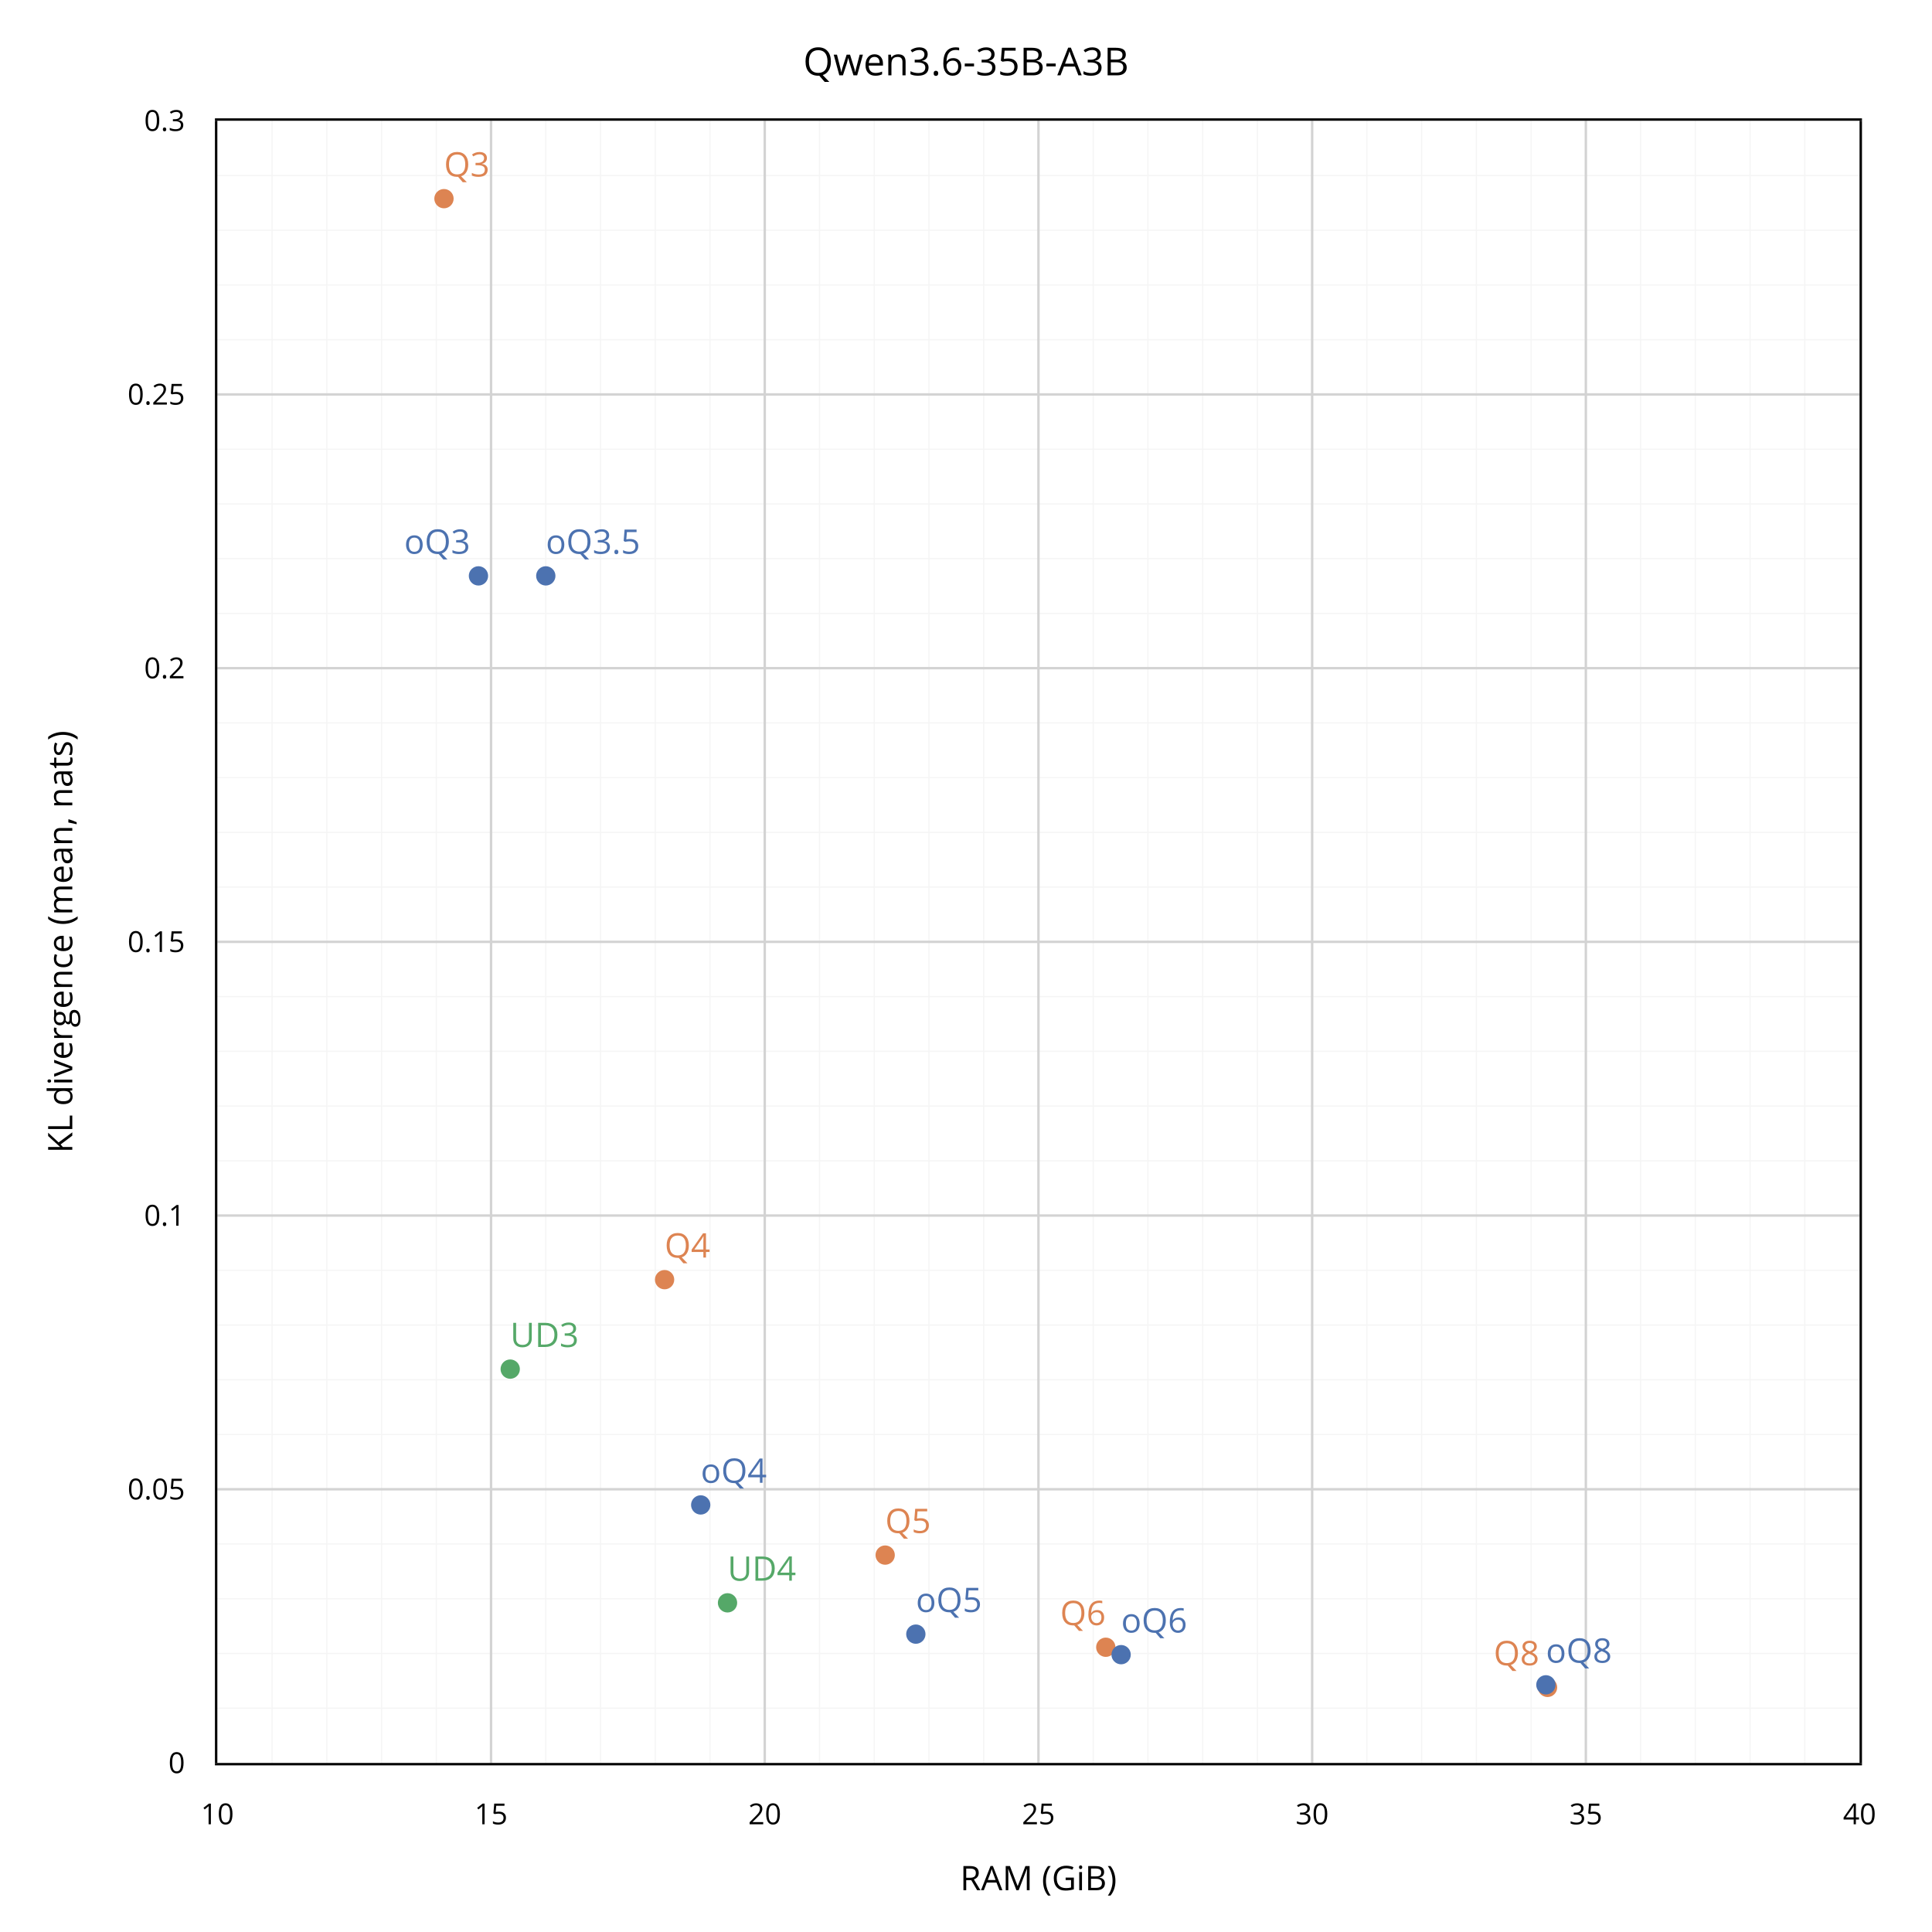
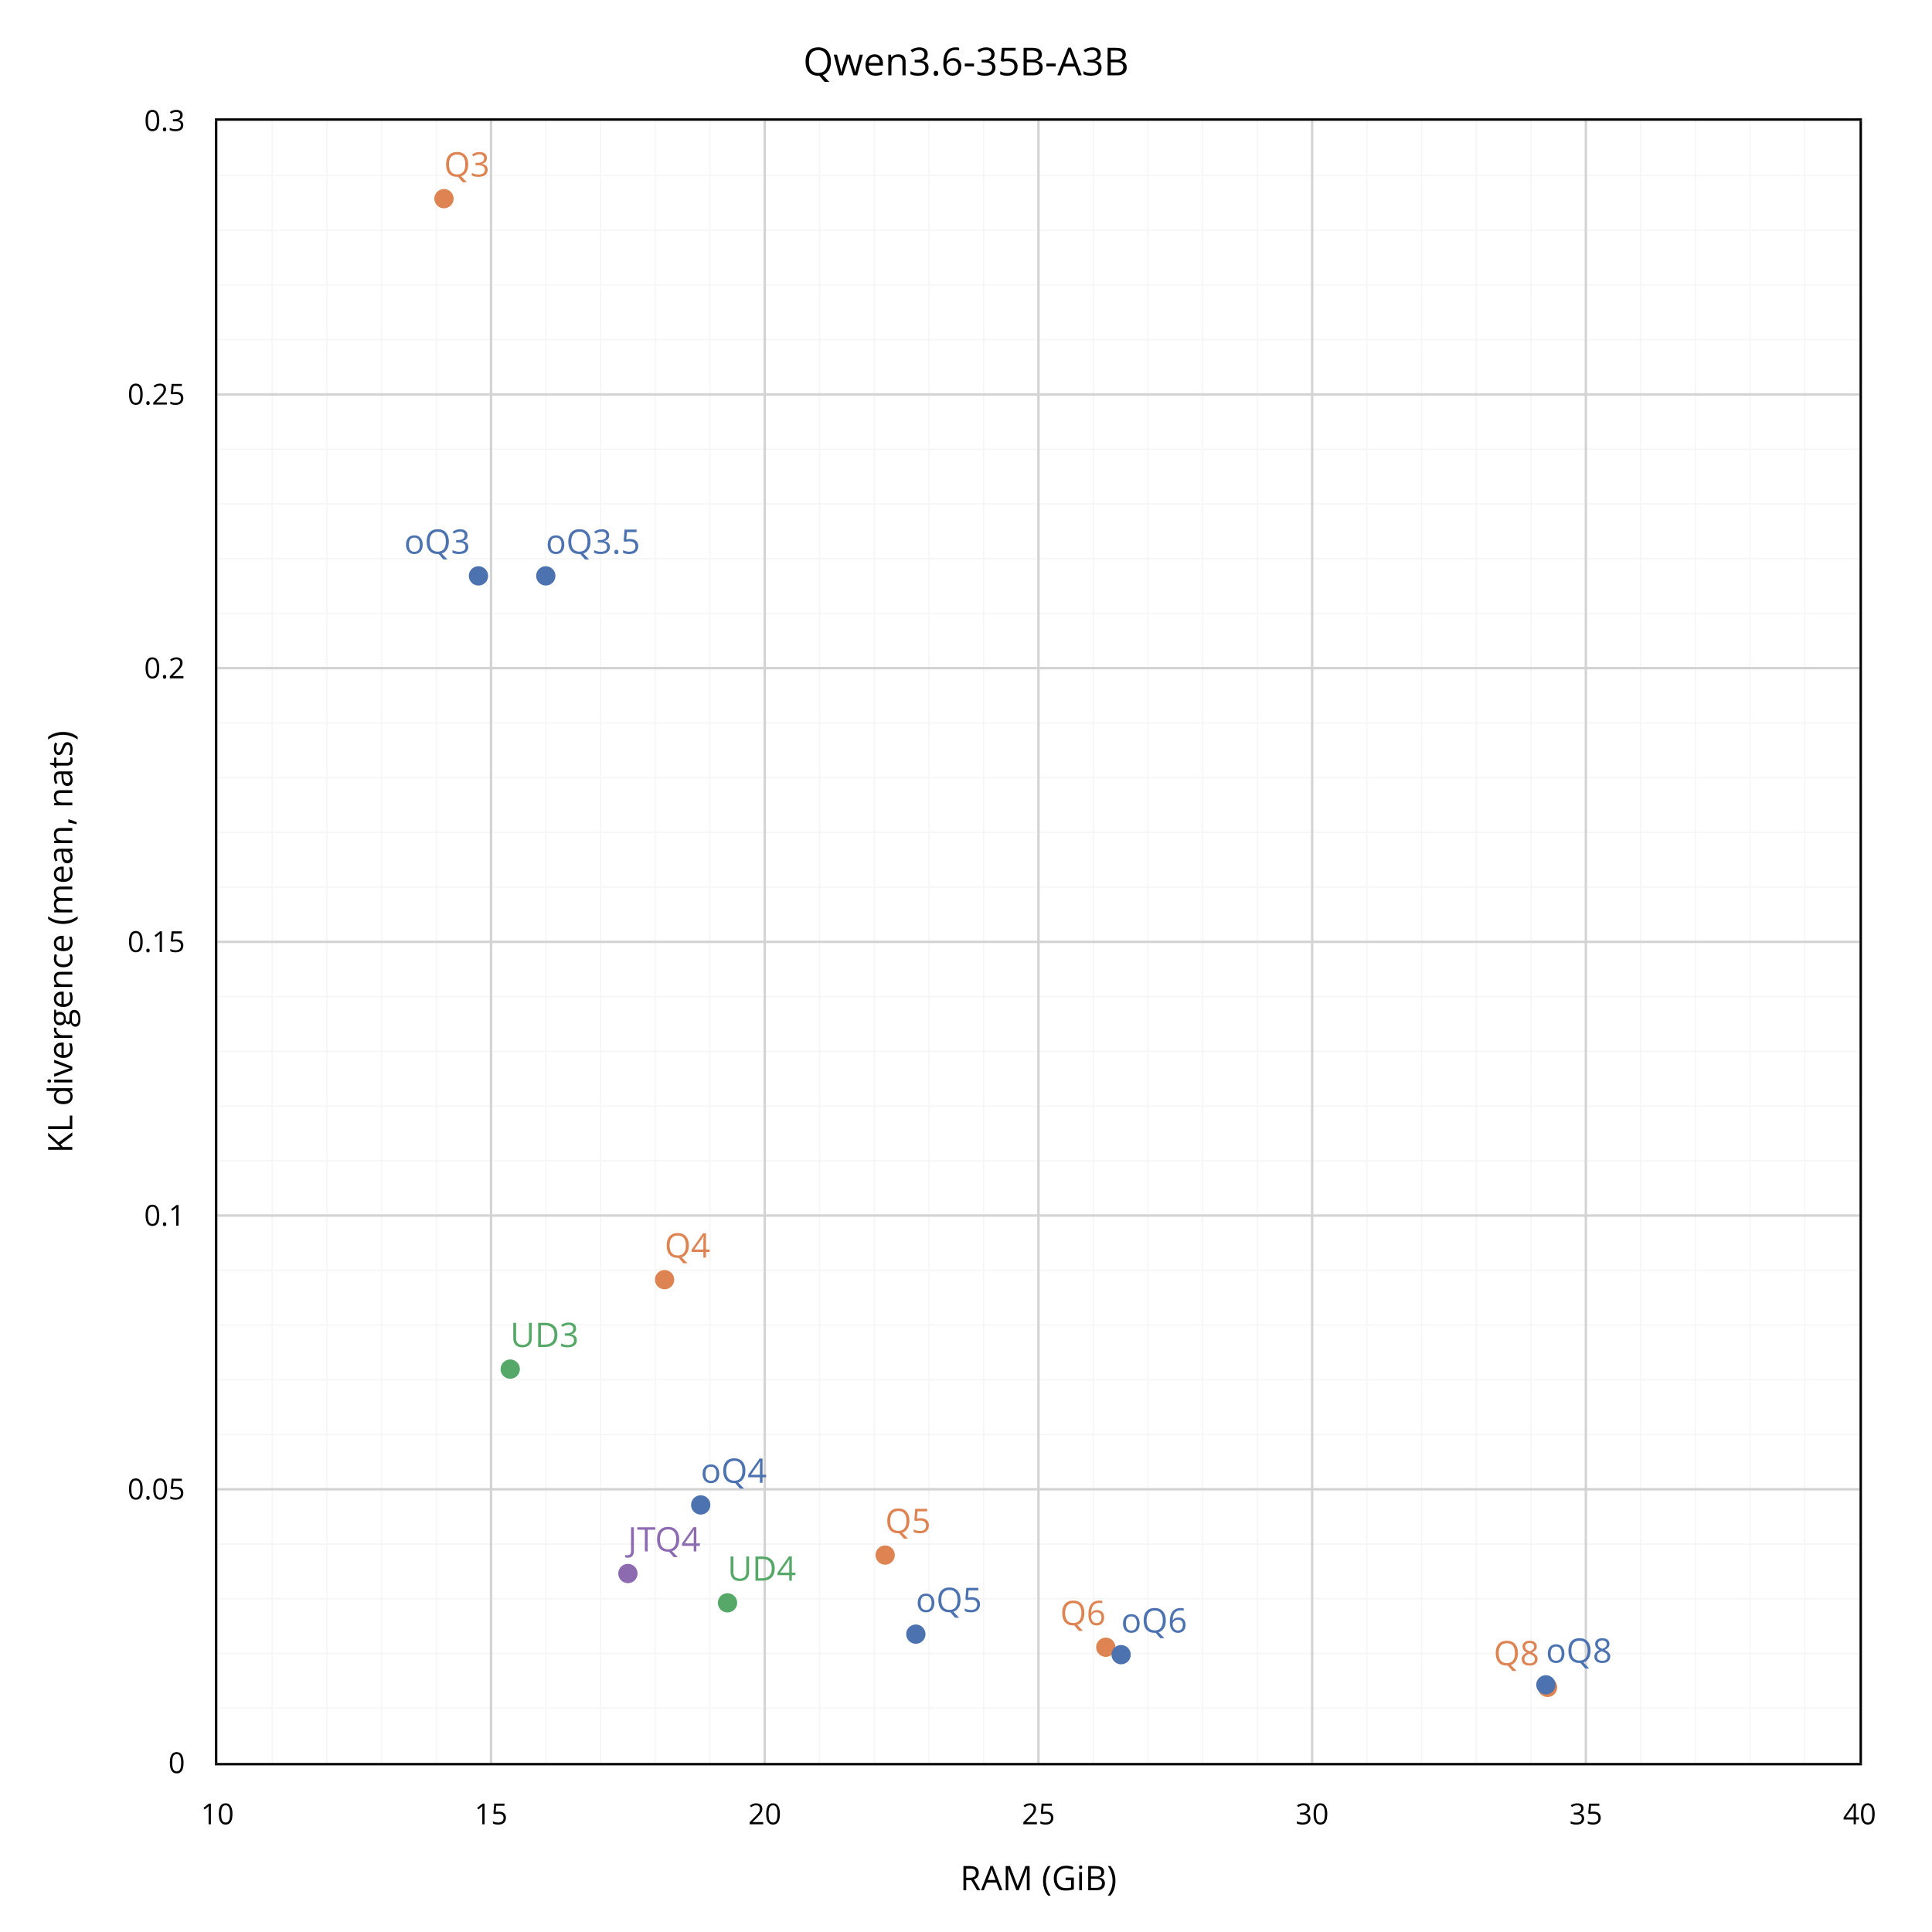
<svg xmlns="http://www.w3.org/2000/svg" class="main-svg" width="800" height="800" style="" viewBox="0 0 800 800">
  <rect x="0" y="0" width="800" height="800" style="fill: rgb(255, 255, 255); fill-opacity: 1;" />
-   <defs id="defs-5b185c">
+   <defs id="defs-17f2fd">
    <g class="clips">
-       <clipPath id="clip5b185cxyplot" class="plotclip">
+       <clipPath id="clip17f2fdxyplot" class="plotclip">
        <rect width="680" height="680" />
      </clipPath>
-       <clipPath class="axesclip" id="clip5b185cx">
+       <clipPath class="axesclip" id="clip17f2fdx">
        <rect x="90" y="0" width="680" height="800" />
      </clipPath>
-       <clipPath class="axesclip" id="clip5b185cy">
+       <clipPath class="axesclip" id="clip17f2fdy">
        <rect x="0" y="50" width="800" height="680" />
      </clipPath>
-       <clipPath class="axesclip" id="clip5b185cxy">
+       <clipPath class="axesclip" id="clip17f2fdxy">
        <rect x="90" y="50" width="680" height="680" />
      </clipPath>
    </g>
    <g class="gradients" />
    <g class="patterns" />
  </defs>
  <g class="bglayer" />
  <g class="layer-below">
    <g class="imagelayer" />
    <g class="shapelayer" />
  </g>
  <g class="cartesianlayer">
    <g class="subplot xy">
      <g class="layer-subplot">
        <g class="shapelayer" />
        <g class="imagelayer" />
      </g>
      <g class="minor-gridlayer">
        <g class="x">
          <path class="xgrid crisp" transform="translate(112.67,0)" d="M0,50v680" style="stroke: rgb(245, 245, 245); stroke-opacity: 1; stroke-width: 0.5px;" />
          <path class="xgrid crisp" transform="translate(135.33,0)" d="M0,50v680" style="stroke: rgb(245, 245, 245); stroke-opacity: 1; stroke-width: 0.5px;" />
          <path class="xgrid crisp" transform="translate(158,0)" d="M0,50v680" style="stroke: rgb(245, 245, 245); stroke-opacity: 1; stroke-width: 0.5px;" />
          <path class="xgrid crisp" transform="translate(180.67,0)" d="M0,50v680" style="stroke: rgb(245, 245, 245); stroke-opacity: 1; stroke-width: 0.5px;" />
          <path class="xgrid crisp" transform="translate(226,0)" d="M0,50v680" style="stroke: rgb(245, 245, 245); stroke-opacity: 1; stroke-width: 0.5px;" />
          <path class="xgrid crisp" transform="translate(248.67,0)" d="M0,50v680" style="stroke: rgb(245, 245, 245); stroke-opacity: 1; stroke-width: 0.5px;" />
          <path class="xgrid crisp" transform="translate(271.33,0)" d="M0,50v680" style="stroke: rgb(245, 245, 245); stroke-opacity: 1; stroke-width: 0.5px;" />
          <path class="xgrid crisp" transform="translate(294,0)" d="M0,50v680" style="stroke: rgb(245, 245, 245); stroke-opacity: 1; stroke-width: 0.5px;" />
          <path class="xgrid crisp" transform="translate(339.33,0)" d="M0,50v680" style="stroke: rgb(245, 245, 245); stroke-opacity: 1; stroke-width: 0.5px;" />
          <path class="xgrid crisp" transform="translate(362,0)" d="M0,50v680" style="stroke: rgb(245, 245, 245); stroke-opacity: 1; stroke-width: 0.5px;" />
          <path class="xgrid crisp" transform="translate(384.67,0)" d="M0,50v680" style="stroke: rgb(245, 245, 245); stroke-opacity: 1; stroke-width: 0.5px;" />
          <path class="xgrid crisp" transform="translate(407.33,0)" d="M0,50v680" style="stroke: rgb(245, 245, 245); stroke-opacity: 1; stroke-width: 0.5px;" />
          <path class="xgrid crisp" transform="translate(452.67,0)" d="M0,50v680" style="stroke: rgb(245, 245, 245); stroke-opacity: 1; stroke-width: 0.5px;" />
          <path class="xgrid crisp" transform="translate(475.33,0)" d="M0,50v680" style="stroke: rgb(245, 245, 245); stroke-opacity: 1; stroke-width: 0.5px;" />
          <path class="xgrid crisp" transform="translate(498,0)" d="M0,50v680" style="stroke: rgb(245, 245, 245); stroke-opacity: 1; stroke-width: 0.5px;" />
          <path class="xgrid crisp" transform="translate(520.67,0)" d="M0,50v680" style="stroke: rgb(245, 245, 245); stroke-opacity: 1; stroke-width: 0.5px;" />
          <path class="xgrid crisp" transform="translate(566,0)" d="M0,50v680" style="stroke: rgb(245, 245, 245); stroke-opacity: 1; stroke-width: 0.5px;" />
          <path class="xgrid crisp" transform="translate(588.67,0)" d="M0,50v680" style="stroke: rgb(245, 245, 245); stroke-opacity: 1; stroke-width: 0.5px;" />
          <path class="xgrid crisp" transform="translate(611.33,0)" d="M0,50v680" style="stroke: rgb(245, 245, 245); stroke-opacity: 1; stroke-width: 0.5px;" />
          <path class="xgrid crisp" transform="translate(634,0)" d="M0,50v680" style="stroke: rgb(245, 245, 245); stroke-opacity: 1; stroke-width: 0.5px;" />
          <path class="xgrid crisp" transform="translate(679.33,0)" d="M0,50v680" style="stroke: rgb(245, 245, 245); stroke-opacity: 1; stroke-width: 0.5px;" />
          <path class="xgrid crisp" transform="translate(702,0)" d="M0,50v680" style="stroke: rgb(245, 245, 245); stroke-opacity: 1; stroke-width: 0.5px;" />
          <path class="xgrid crisp" transform="translate(724.67,0)" d="M0,50v680" style="stroke: rgb(245, 245, 245); stroke-opacity: 1; stroke-width: 0.5px;" />
          <path class="xgrid crisp" transform="translate(747.33,0)" d="M0,50v680" style="stroke: rgb(245, 245, 245); stroke-opacity: 1; stroke-width: 0.5px;" />
        </g>
        <g class="y">
          <path class="ygrid crisp" transform="translate(0,707.33)" d="M90,0h680" style="stroke: rgb(245, 245, 245); stroke-opacity: 1; stroke-width: 0.5px;" />
          <path class="ygrid crisp" transform="translate(0,684.67)" d="M90,0h680" style="stroke: rgb(245, 245, 245); stroke-opacity: 1; stroke-width: 0.5px;" />
          <path class="ygrid crisp" transform="translate(0,662)" d="M90,0h680" style="stroke: rgb(245, 245, 245); stroke-opacity: 1; stroke-width: 0.5px;" />
          <path class="ygrid crisp" transform="translate(0,639.33)" d="M90,0h680" style="stroke: rgb(245, 245, 245); stroke-opacity: 1; stroke-width: 0.5px;" />
          <path class="ygrid crisp" transform="translate(0,594)" d="M90,0h680" style="stroke: rgb(245, 245, 245); stroke-opacity: 1; stroke-width: 0.5px;" />
          <path class="ygrid crisp" transform="translate(0,571.33)" d="M90,0h680" style="stroke: rgb(245, 245, 245); stroke-opacity: 1; stroke-width: 0.5px;" />
          <path class="ygrid crisp" transform="translate(0,548.67)" d="M90,0h680" style="stroke: rgb(245, 245, 245); stroke-opacity: 1; stroke-width: 0.5px;" />
          <path class="ygrid crisp" transform="translate(0,526)" d="M90,0h680" style="stroke: rgb(245, 245, 245); stroke-opacity: 1; stroke-width: 0.5px;" />
          <path class="ygrid crisp" transform="translate(0,480.67)" d="M90,0h680" style="stroke: rgb(245, 245, 245); stroke-opacity: 1; stroke-width: 0.5px;" />
          <path class="ygrid crisp" transform="translate(0,458)" d="M90,0h680" style="stroke: rgb(245, 245, 245); stroke-opacity: 1; stroke-width: 0.5px;" />
          <path class="ygrid crisp" transform="translate(0,435.33)" d="M90,0h680" style="stroke: rgb(245, 245, 245); stroke-opacity: 1; stroke-width: 0.5px;" />
          <path class="ygrid crisp" transform="translate(0,412.67)" d="M90,0h680" style="stroke: rgb(245, 245, 245); stroke-opacity: 1; stroke-width: 0.5px;" />
          <path class="ygrid crisp" transform="translate(0,367.33)" d="M90,0h680" style="stroke: rgb(245, 245, 245); stroke-opacity: 1; stroke-width: 0.5px;" />
          <path class="ygrid crisp" transform="translate(0,344.67)" d="M90,0h680" style="stroke: rgb(245, 245, 245); stroke-opacity: 1; stroke-width: 0.5px;" />
          <path class="ygrid crisp" transform="translate(0,322)" d="M90,0h680" style="stroke: rgb(245, 245, 245); stroke-opacity: 1; stroke-width: 0.5px;" />
          <path class="ygrid crisp" transform="translate(0,299.33)" d="M90,0h680" style="stroke: rgb(245, 245, 245); stroke-opacity: 1; stroke-width: 0.5px;" />
          <path class="ygrid crisp" transform="translate(0,254)" d="M90,0h680" style="stroke: rgb(245, 245, 245); stroke-opacity: 1; stroke-width: 0.5px;" />
          <path class="ygrid crisp" transform="translate(0,231.33)" d="M90,0h680" style="stroke: rgb(245, 245, 245); stroke-opacity: 1; stroke-width: 0.5px;" />
          <path class="ygrid crisp" transform="translate(0,208.67)" d="M90,0h680" style="stroke: rgb(245, 245, 245); stroke-opacity: 1; stroke-width: 0.5px;" />
          <path class="ygrid crisp" transform="translate(0,186)" d="M90,0h680" style="stroke: rgb(245, 245, 245); stroke-opacity: 1; stroke-width: 0.5px;" />
          <path class="ygrid crisp" transform="translate(0,140.67)" d="M90,0h680" style="stroke: rgb(245, 245, 245); stroke-opacity: 1; stroke-width: 0.5px;" />
          <path class="ygrid crisp" transform="translate(0,118)" d="M90,0h680" style="stroke: rgb(245, 245, 245); stroke-opacity: 1; stroke-width: 0.5px;" />
          <path class="ygrid crisp" transform="translate(0,95.33)" d="M90,0h680" style="stroke: rgb(245, 245, 245); stroke-opacity: 1; stroke-width: 0.5px;" />
          <path class="ygrid crisp" transform="translate(0,72.67)" d="M90,0h680" style="stroke: rgb(245, 245, 245); stroke-opacity: 1; stroke-width: 0.5px;" />
        </g>
      </g>
      <g class="gridlayer">
        <g class="x">
          <path class="xgrid crisp" transform="translate(203.33,0)" d="M0,50v680" style="stroke: rgb(211, 211, 211); stroke-opacity: 1; stroke-width: 1px;" />
          <path class="xgrid crisp" transform="translate(316.67,0)" d="M0,50v680" style="stroke: rgb(211, 211, 211); stroke-opacity: 1; stroke-width: 1px;" />
          <path class="xgrid crisp" transform="translate(430,0)" d="M0,50v680" style="stroke: rgb(211, 211, 211); stroke-opacity: 1; stroke-width: 1px;" />
          <path class="xgrid crisp" transform="translate(543.33,0)" d="M0,50v680" style="stroke: rgb(211, 211, 211); stroke-opacity: 1; stroke-width: 1px;" />
          <path class="xgrid crisp" transform="translate(656.67,0)" d="M0,50v680" style="stroke: rgb(211, 211, 211); stroke-opacity: 1; stroke-width: 1px;" />
        </g>
        <g class="y">
          <path class="ygrid crisp" transform="translate(0,616.67)" d="M90,0h680" style="stroke: rgb(211, 211, 211); stroke-opacity: 1; stroke-width: 1px;" />
          <path class="ygrid crisp" transform="translate(0,503.33)" d="M90,0h680" style="stroke: rgb(211, 211, 211); stroke-opacity: 1; stroke-width: 1px;" />
          <path class="ygrid crisp" transform="translate(0,390)" d="M90,0h680" style="stroke: rgb(211, 211, 211); stroke-opacity: 1; stroke-width: 1px;" />
          <path class="ygrid crisp" transform="translate(0,276.67)" d="M90,0h680" style="stroke: rgb(211, 211, 211); stroke-opacity: 1; stroke-width: 1px;" />
          <path class="ygrid crisp" transform="translate(0,163.33)" d="M90,0h680" style="stroke: rgb(211, 211, 211); stroke-opacity: 1; stroke-width: 1px;" />
        </g>
      </g>
      <g class="zerolinelayer" />
      <g class="layer-between">
        <g class="shapelayer" />
        <g class="imagelayer" />
      </g>
      <path class="xlines-below" />
      <path class="ylines-below" />
      <g class="overlines-below" />
      <g class="xaxislayer-below" />
      <g class="yaxislayer-below" />
      <g class="overaxes-below" />
      <g class="overplot">
-         <g class="xy" transform="translate(90,50)" clip-path="url(#clip5b185cxyplot)">
+         <g class="xy" transform="translate(90,50)" clip-path="url(#clip17f2fdxyplot)">
          <g class="scatterlayer mlayer">
-             <g class="trace scatter tracedf01c6" style="stroke-miterlimit: 2; opacity: 1;">
+             <g class="trace scatter trace4e0a42" style="stroke-miterlimit: 2; opacity: 1;">
              <g class="fills" />
              <g class="errorbars" />
              <g class="lines" />
              <g class="points">
                <path class="point" transform="translate(93.84,32.26)" d="M4,0A4,4 0 1,1 0,-4A4,4 0 0,1 4,0Z" style="opacity: 1; stroke-width: 0px; fill: rgb(221, 132, 82); fill-opacity: 1;" />
                <path class="point" transform="translate(185.19,479.88)" d="M4,0A4,4 0 1,1 0,-4A4,4 0 0,1 4,0Z" style="opacity: 1; stroke-width: 0px; fill: rgb(221, 132, 82); fill-opacity: 1;" />
                <path class="point" transform="translate(276.53,593.93)" d="M4,0A4,4 0 1,1 0,-4A4,4 0 0,1 4,0Z" style="opacity: 1; stroke-width: 0px; fill: rgb(221, 132, 82); fill-opacity: 1;" />
                <path class="point" transform="translate(367.88,632.09)" d="M4,0A4,4 0 1,1 0,-4A4,4 0 0,1 4,0Z" style="opacity: 1; stroke-width: 0px; fill: rgb(221, 132, 82); fill-opacity: 1;" />
                <path class="point" transform="translate(550.8,648.71)" d="M4,0A4,4 0 1,1 0,-4A4,4 0 0,1 4,0Z" style="opacity: 1; stroke-width: 0px; fill: rgb(221, 132, 82); fill-opacity: 1;" />
              </g>
              <g class="text" />
            </g>
-             <g class="trace scatter tracef2cc0a" style="stroke-miterlimit: 2; opacity: 1;">
+             <g class="trace scatter trace33fda3" style="stroke-miterlimit: 2; opacity: 1;">
              <g class="fills" />
              <g class="errorbars" />
              <g class="lines" />
              <g class="points" />
              <g class="text">
                <g class="textpoint" transform="translate(0,-3.5)">
                  <text x="93.84" y="26.59" text-anchor="start" style="font-family: 'Open Sans', verdana, arial, sans-serif; font-size: 14px; fill: rgb(221, 132, 82); fill-opacity: 1; white-space: pre;">Q3</text>
                </g>
                <g class="textpoint" transform="translate(0,-3.5)">
                  <text x="185.19" y="474.22" text-anchor="start" style="font-family: 'Open Sans', verdana, arial, sans-serif; font-size: 14px; fill: rgb(221, 132, 82); fill-opacity: 1; white-space: pre;">Q4</text>
                </g>
                <g class="textpoint" transform="translate(0,-3.5)">
                  <text x="276.53" y="588.27" text-anchor="start" style="font-family: 'Open Sans', verdana, arial, sans-serif; font-size: 14px; fill: rgb(221, 132, 82); fill-opacity: 1; white-space: pre;">Q5</text>
                </g>
                <g class="textpoint" transform="translate(0,-3.5)">
                  <text x="367.88" y="626.42" text-anchor="end" style="font-family: 'Open Sans', verdana, arial, sans-serif; font-size: 14px; fill: rgb(221, 132, 82); fill-opacity: 1; white-space: pre;">Q6</text>
                </g>
                <g class="textpoint" transform="translate(0,-3.5)">
                  <text x="547.4" y="643.04" text-anchor="end" style="font-family: 'Open Sans', verdana, arial, sans-serif; font-size: 14px; fill: rgb(221, 132, 82); fill-opacity: 1; white-space: pre;">Q8</text>
                </g>
              </g>
            </g>
-             <g class="trace scatter trace70a3a1" style="stroke-miterlimit: 2; opacity: 1;">
+             <g class="trace scatter tracefcf435" style="stroke-miterlimit: 2; opacity: 1;">
              <g class="fills" />
              <g class="errorbars" />
              <g class="lines" />
              <g class="points">
                <path class="point" transform="translate(108.12,188.46)" d="M4,0A4,4 0 1,1 0,-4A4,4 0 0,1 4,0Z" style="opacity: 1; stroke-width: 0px; fill: rgb(76, 114, 176); fill-opacity: 1;" />
                <path class="point" transform="translate(136,188.46)" d="M4,0A4,4 0 1,1 0,-4A4,4 0 0,1 4,0Z" style="opacity: 1; stroke-width: 0px; fill: rgb(76, 114, 176); fill-opacity: 1;" />
                <path class="point" transform="translate(200.15,573.16)" d="M4,0A4,4 0 1,1 0,-4A4,4 0 0,1 4,0Z" style="opacity: 1; stroke-width: 0px; fill: rgb(76, 114, 176); fill-opacity: 1;" />
                <path class="point" transform="translate(289.23,626.66)" d="M4,0A4,4 0 1,1 0,-4A4,4 0 0,1 4,0Z" style="opacity: 1; stroke-width: 0px; fill: rgb(76, 114, 176); fill-opacity: 1;" />
                <path class="point" transform="translate(374.23,635.16)" d="M4,0A4,4 0 1,1 0,-4A4,4 0 0,1 4,0Z" style="opacity: 1; stroke-width: 0px; fill: rgb(76, 114, 176); fill-opacity: 1;" />
                <path class="point" transform="translate(550.12,647.65)" d="M4,0A4,4 0 1,1 0,-4A4,4 0 0,1 4,0Z" style="opacity: 1; stroke-width: 0px; fill: rgb(76, 114, 176); fill-opacity: 1;" />
              </g>
              <g class="text" />
            </g>
-             <g class="trace scatter trace535106" style="stroke-miterlimit: 2; opacity: 1;">
+             <g class="trace scatter trace29bdec" style="stroke-miterlimit: 2; opacity: 1;">
              <g class="fills" />
              <g class="errorbars" />
              <g class="lines" />
              <g class="points" />
              <g class="text">
                <g class="textpoint" transform="translate(0,-3.5)">
                  <text x="104.72" y="182.79" text-anchor="end" style="font-family: 'Open Sans', verdana, arial, sans-serif; font-size: 14px; fill: rgb(76, 114, 176); fill-opacity: 1; white-space: pre;">oQ3</text>
                </g>
                <g class="textpoint" transform="translate(0,-3.5)">
                  <text x="136" y="182.79" text-anchor="start" style="font-family: 'Open Sans', verdana, arial, sans-serif; font-size: 14px; fill: rgb(76, 114, 176); fill-opacity: 1; white-space: pre;">oQ3.5</text>
                </g>
                <g class="textpoint" transform="translate(0,-3.5)">
                  <text x="200.15" y="567.5" text-anchor="start" style="font-family: 'Open Sans', verdana, arial, sans-serif; font-size: 14px; fill: rgb(76, 114, 176); fill-opacity: 1; white-space: pre;">oQ4</text>
                </g>
                <g class="textpoint" transform="translate(0,-3.5)">
                  <text x="289.23" y="620.99" text-anchor="start" style="font-family: 'Open Sans', verdana, arial, sans-serif; font-size: 14px; fill: rgb(76, 114, 176); fill-opacity: 1; white-space: pre;">oQ5</text>
                </g>
                <g class="textpoint" transform="translate(0,-3.5)">
                  <text x="374.23" y="629.49" text-anchor="start" style="font-family: 'Open Sans', verdana, arial, sans-serif; font-size: 14px; fill: rgb(76, 114, 176); fill-opacity: 1; white-space: pre;">oQ6</text>
                </g>
                <g class="textpoint" transform="translate(0,-3.5)">
                  <text x="550.12" y="641.98" text-anchor="start" style="font-family: 'Open Sans', verdana, arial, sans-serif; font-size: 14px; fill: rgb(76, 114, 176); fill-opacity: 1; white-space: pre;">oQ8</text>
                </g>
              </g>
            </g>
-             <g class="trace scatter tracead9ea1" style="stroke-miterlimit: 2; opacity: 1;">
+             <g class="trace scatter tracecf7086" style="stroke-miterlimit: 2; opacity: 1;">
              <g class="fills" />
              <g class="errorbars" />
              <g class="lines" />
              <g class="points">
                <path class="point" transform="translate(121.27,516.92)" d="M4,0A4,4 0 1,1 0,-4A4,4 0 0,1 4,0Z" style="opacity: 1; stroke-width: 0px; fill: rgb(85, 168, 104); fill-opacity: 1;" />
                <path class="point" transform="translate(211.25,613.7)" d="M4,0A4,4 0 1,1 0,-4A4,4 0 0,1 4,0Z" style="opacity: 1; stroke-width: 0px; fill: rgb(85, 168, 104); fill-opacity: 1;" />
              </g>
              <g class="text" />
            </g>
-             <g class="trace scatter trace21de30" style="stroke-miterlimit: 2; opacity: 1;">
+             <g class="trace scatter trace5f4a7f" style="stroke-miterlimit: 2; opacity: 1;">
              <g class="fills" />
              <g class="errorbars" />
              <g class="lines" />
              <g class="points" />
              <g class="text">
                <g class="textpoint" transform="translate(0,-3.5)">
                  <text x="121.27" y="511.26" text-anchor="start" style="font-family: 'Open Sans', verdana, arial, sans-serif; font-size: 14px; fill: rgb(85, 168, 104); fill-opacity: 1; white-space: pre;">UD3</text>
                </g>
                <g class="textpoint" transform="translate(0,-3.5)">
                  <text x="211.25" y="608.03" text-anchor="start" style="font-family: 'Open Sans', verdana, arial, sans-serif; font-size: 14px; fill: rgb(85, 168, 104); fill-opacity: 1; white-space: pre;">UD4</text>
+                 </g>
+               </g>
+             </g>
+             <g class="trace scatter trace422d69" style="stroke-miterlimit: 2; opacity: 1;">
+               <g class="fills" />
+               <g class="errorbars" />
+               <g class="lines" />
+               <g class="points">
+                 <path class="point" transform="translate(170,601.56)" d="M4,0A4,4 0 1,1 0,-4A4,4 0 0,1 4,0Z" style="opacity: 1; stroke-width: 0px; fill: rgb(140, 107, 177); fill-opacity: 1;" />
+               </g>
+               <g class="text" />
+             </g>
+             <g class="trace scatter trace66ae09" style="stroke-miterlimit: 2; opacity: 1;">
+               <g class="fills" />
+               <g class="errorbars" />
+               <g class="lines" />
+               <g class="points" />
+               <g class="text">
+                 <g class="textpoint" transform="translate(0,-3.5)">
+                   <text x="170" y="595.9" text-anchor="start" style="font-family: 'Open Sans', verdana, arial, sans-serif; font-size: 14px; fill: rgb(140, 107, 177); fill-opacity: 1; white-space: pre;">JTQ4</text>
                </g>
              </g>
            </g>
          </g>
        </g>
      </g>
      <g class="zerolinelayer-above" />
      <path class="xlines-above crisp" d="M89,730.5H771M89,49.5H771" style="fill: none; stroke-width: 1px; stroke: rgb(0, 0, 0); stroke-opacity: 1;" />
      <path class="ylines-above crisp" d="M89.5,50V730M770.5,50V730" style="fill: none; stroke-width: 1px; stroke: rgb(0, 0, 0); stroke-opacity: 1;" />
      <g class="overlines-above" />
      <g class="xaxislayer-above">
        <g class="xtick">
          <text text-anchor="middle" x="0" y="745.4" transform="translate(90,10)" style="font-family: 'Open Sans', verdana, arial, sans-serif; font-size: 12px; fill: rgb(0, 0, 0); fill-opacity: 1; white-space: pre;">10</text>
        </g>
        <g class="xtick">
          <text text-anchor="middle" x="0" y="745.4" style="font-family: 'Open Sans', verdana, arial, sans-serif; font-size: 12px; fill: rgb(0, 0, 0); fill-opacity: 1; white-space: pre;" transform="translate(203.33,10)">15</text>
        </g>
        <g class="xtick">
          <text text-anchor="middle" x="0" y="745.4" style="font-family: 'Open Sans', verdana, arial, sans-serif; font-size: 12px; fill: rgb(0, 0, 0); fill-opacity: 1; white-space: pre;" transform="translate(316.67,10)">20</text>
        </g>
        <g class="xtick">
          <text text-anchor="middle" x="0" y="745.4" style="font-family: 'Open Sans', verdana, arial, sans-serif; font-size: 12px; fill: rgb(0, 0, 0); fill-opacity: 1; white-space: pre;" transform="translate(430,10)">25</text>
        </g>
        <g class="xtick">
          <text text-anchor="middle" x="0" y="745.4" style="font-family: 'Open Sans', verdana, arial, sans-serif; font-size: 12px; fill: rgb(0, 0, 0); fill-opacity: 1; white-space: pre;" transform="translate(543.33,10)">30</text>
        </g>
        <g class="xtick">
          <text text-anchor="middle" x="0" y="745.4" style="font-family: 'Open Sans', verdana, arial, sans-serif; font-size: 12px; fill: rgb(0, 0, 0); fill-opacity: 1; white-space: pre;" transform="translate(656.67,10)">35</text>
        </g>
        <g class="xtick">
          <text text-anchor="middle" x="0" y="745.4" style="font-family: 'Open Sans', verdana, arial, sans-serif; font-size: 12px; fill: rgb(0, 0, 0); fill-opacity: 1; white-space: pre;" transform="translate(770,10)">40</text>
        </g>
      </g>
      <g class="yaxislayer-above">
        <g class="ytick">
          <text text-anchor="end" x="86.6" y="4.2" transform="translate(-10,730)" style="font-family: 'Open Sans', verdana, arial, sans-serif; font-size: 12px; fill: rgb(0, 0, 0); fill-opacity: 1; white-space: pre;">0</text>
        </g>
        <g class="ytick">
          <text text-anchor="end" x="86.6" y="4.2" style="font-family: 'Open Sans', verdana, arial, sans-serif; font-size: 12px; fill: rgb(0, 0, 0); fill-opacity: 1; white-space: pre;" transform="translate(-10,616.67)">0.05</text>
        </g>
        <g class="ytick">
          <text text-anchor="end" x="86.6" y="4.2" style="font-family: 'Open Sans', verdana, arial, sans-serif; font-size: 12px; fill: rgb(0, 0, 0); fill-opacity: 1; white-space: pre;" transform="translate(-10,503.33)">0.1</text>
        </g>
        <g class="ytick">
          <text text-anchor="end" x="86.6" y="4.2" style="font-family: 'Open Sans', verdana, arial, sans-serif; font-size: 12px; fill: rgb(0, 0, 0); fill-opacity: 1; white-space: pre;" transform="translate(-10,390)">0.15</text>
        </g>
        <g class="ytick">
          <text text-anchor="end" x="86.6" y="4.2" style="font-family: 'Open Sans', verdana, arial, sans-serif; font-size: 12px; fill: rgb(0, 0, 0); fill-opacity: 1; white-space: pre;" transform="translate(-10,276.67)">0.2</text>
        </g>
        <g class="ytick">
          <text text-anchor="end" x="86.6" y="4.2" style="font-family: 'Open Sans', verdana, arial, sans-serif; font-size: 12px; fill: rgb(0, 0, 0); fill-opacity: 1; white-space: pre;" transform="translate(-10,163.33)">0.25</text>
        </g>
        <g class="ytick">
          <text text-anchor="end" x="86.6" y="4.2" style="font-family: 'Open Sans', verdana, arial, sans-serif; font-size: 12px; fill: rgb(0, 0, 0); fill-opacity: 1; white-space: pre;" transform="translate(-10,50)">0.3</text>
        </g>
      </g>
      <g class="overaxes-above" />
    </g>
  </g>
  <g class="polarlayer" />
  <g class="smithlayer" />
  <g class="ternarylayer" />
  <g class="geolayer" />
  <g class="funnelarealayer" />
  <g class="pielayer" />
  <g class="iciclelayer" />
  <g class="treemaplayer" />
  <g class="sunburstlayer" />
  <g class="glimages" />
-   <defs id="topdefs-5b185c">
+   <defs id="topdefs-17f2fd">
    <g class="clips" />
  </defs>
  <g class="layer-above">
    <g class="imagelayer" />
    <g class="shapelayer" />
  </g>
  <g class="infolayer">
    <g class="g-gtitle">
      <text class="gtitle" x="400" y="20" text-anchor="middle" dy="0.7em" style="opacity: 1; font-family: 'Open Sans', verdana, arial, sans-serif; font-size: 16px; fill: rgb(0, 0, 0); fill-opacity: 1; white-space: pre;">Qwen3.6-35B-A3B</text>
    </g>
    <g class="g-xtitle">
      <text class="xtitle" x="430" y="782.7" text-anchor="middle" style="opacity: 1; font-family: 'Open Sans', verdana, arial, sans-serif; font-size: 14px; fill: rgb(0, 0, 0); fill-opacity: 1; white-space: pre;">RAM (GiB)</text>
    </g>
    <g class="g-ytitle">
      <text class="ytitle" transform="rotate(-90,29.93398,390)" x="29.934" y="390" text-anchor="middle" style="opacity: 1; font-family: 'Open Sans', verdana, arial, sans-serif; font-size: 14px; fill: rgb(0, 0, 0); fill-opacity: 1; white-space: pre;">KL divergence (mean, nats)</text>
    </g>
  </g>
</svg>
